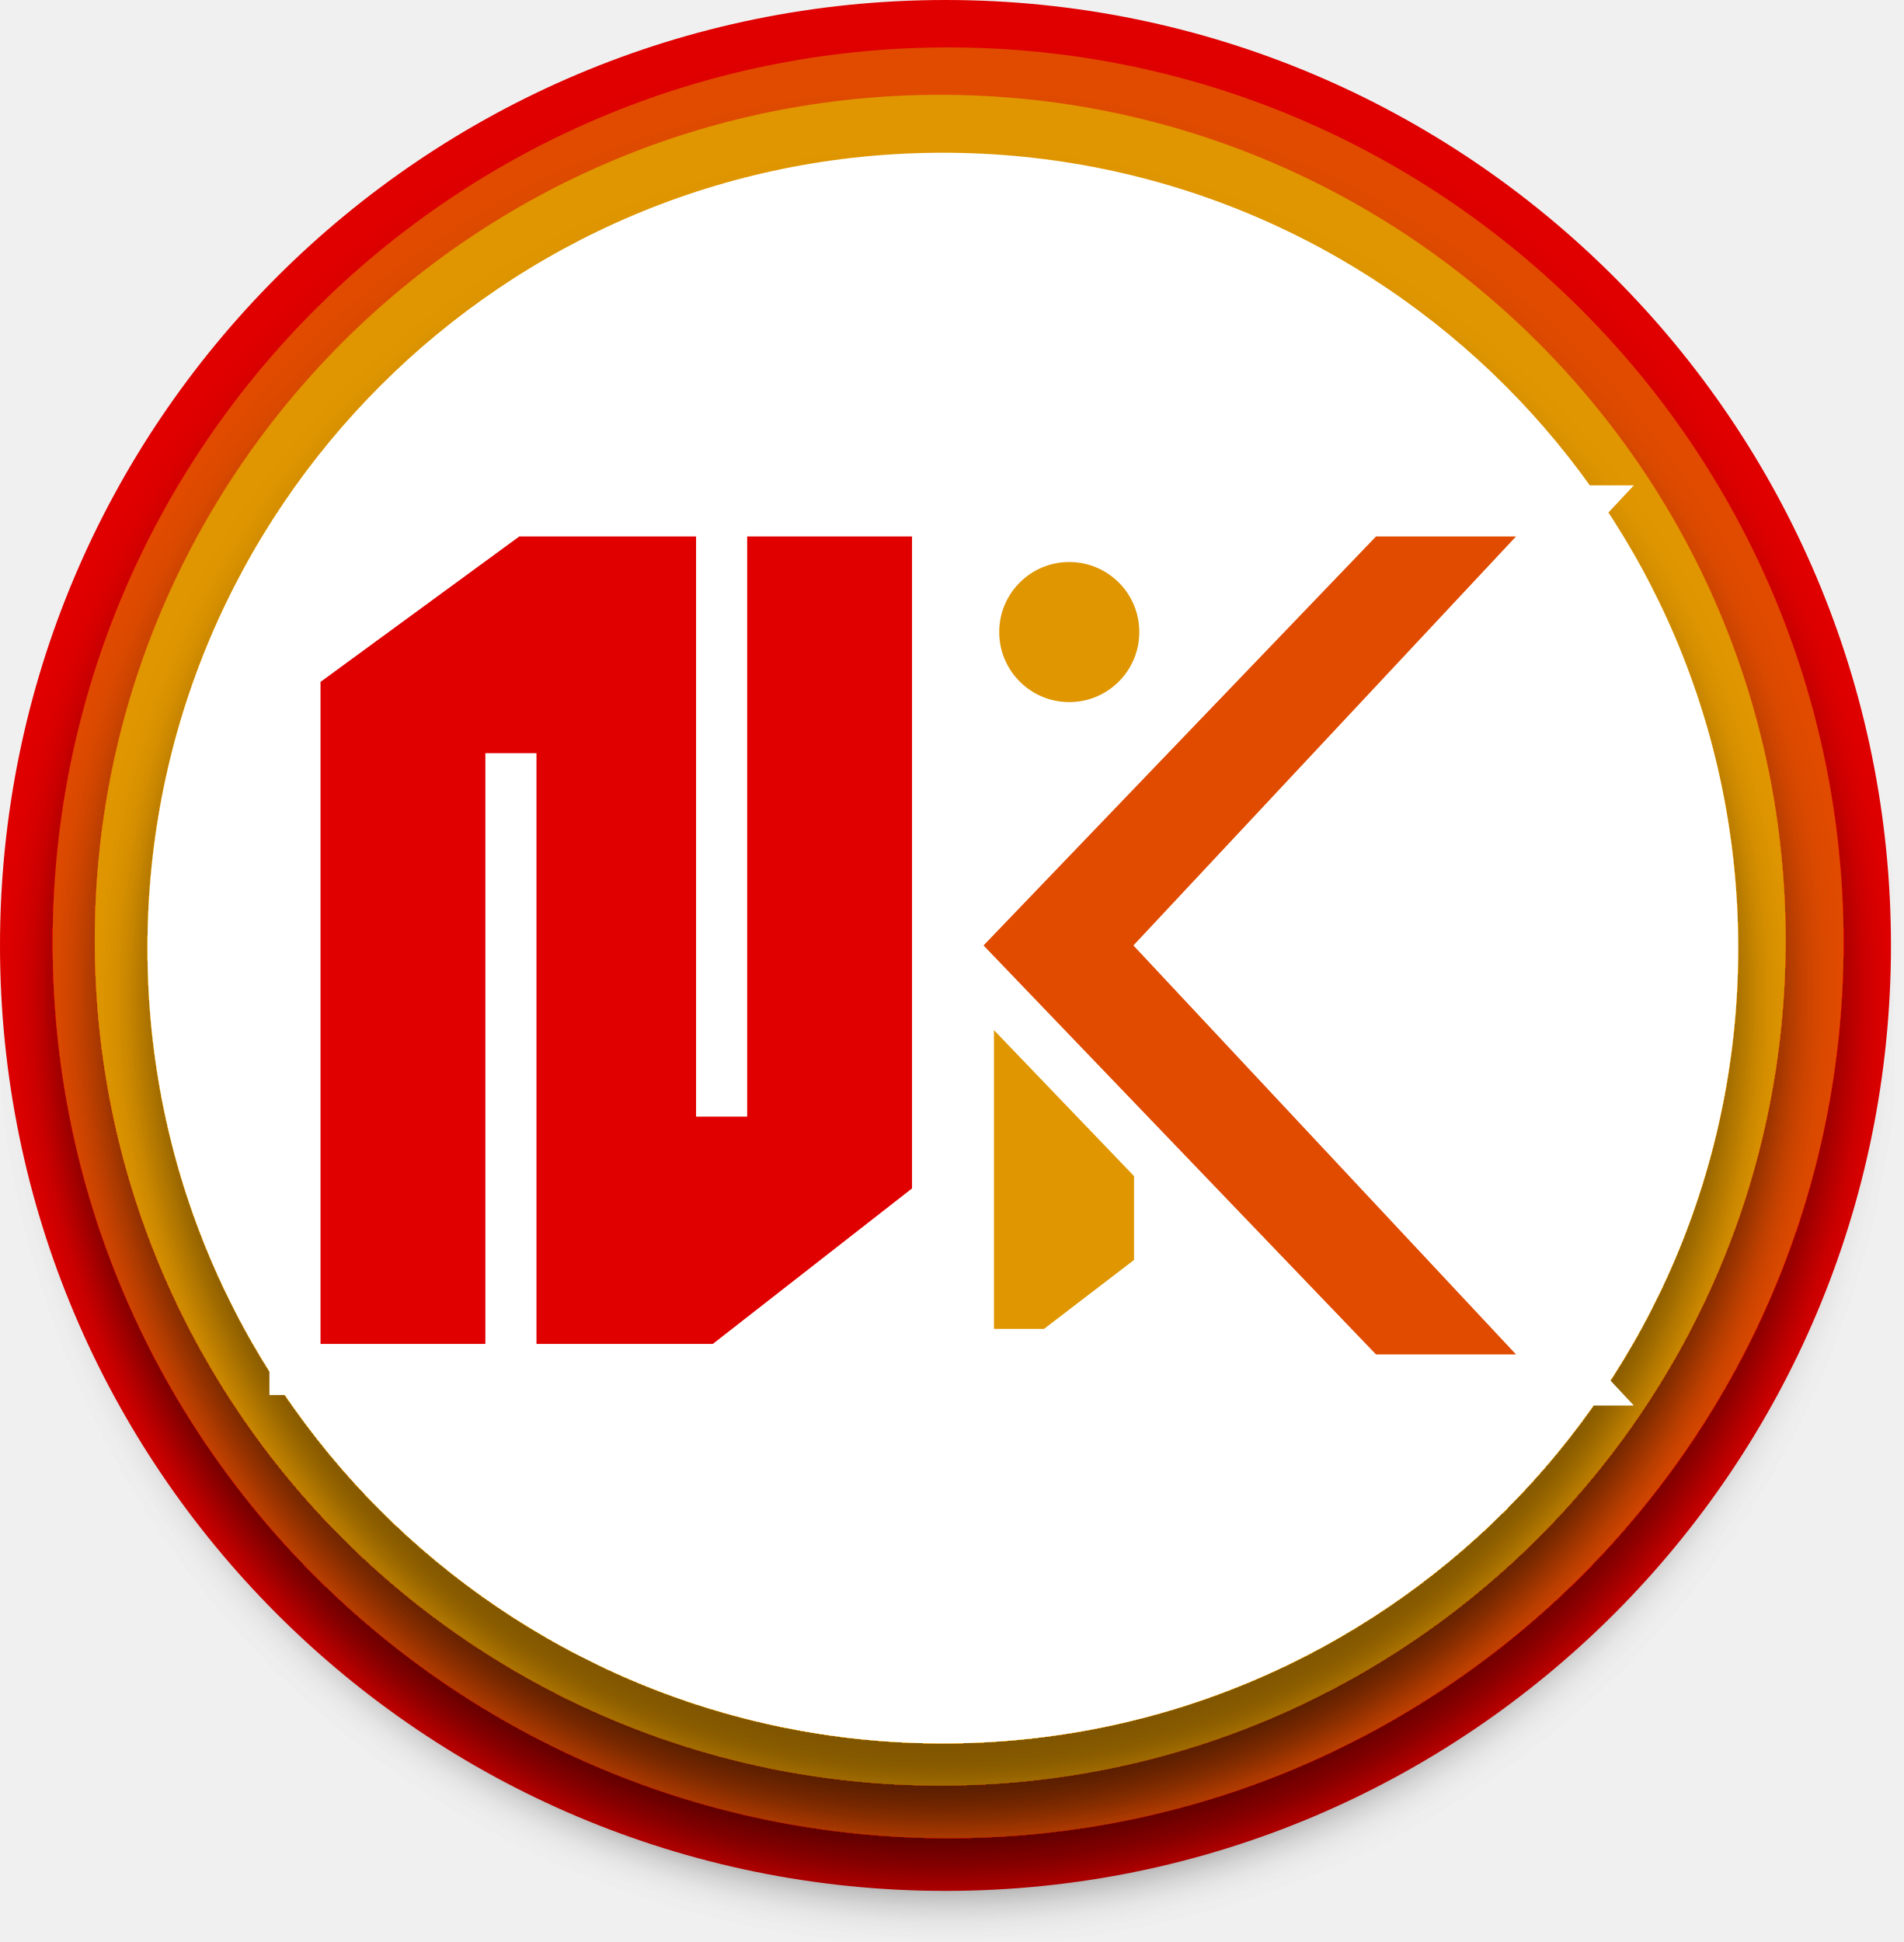
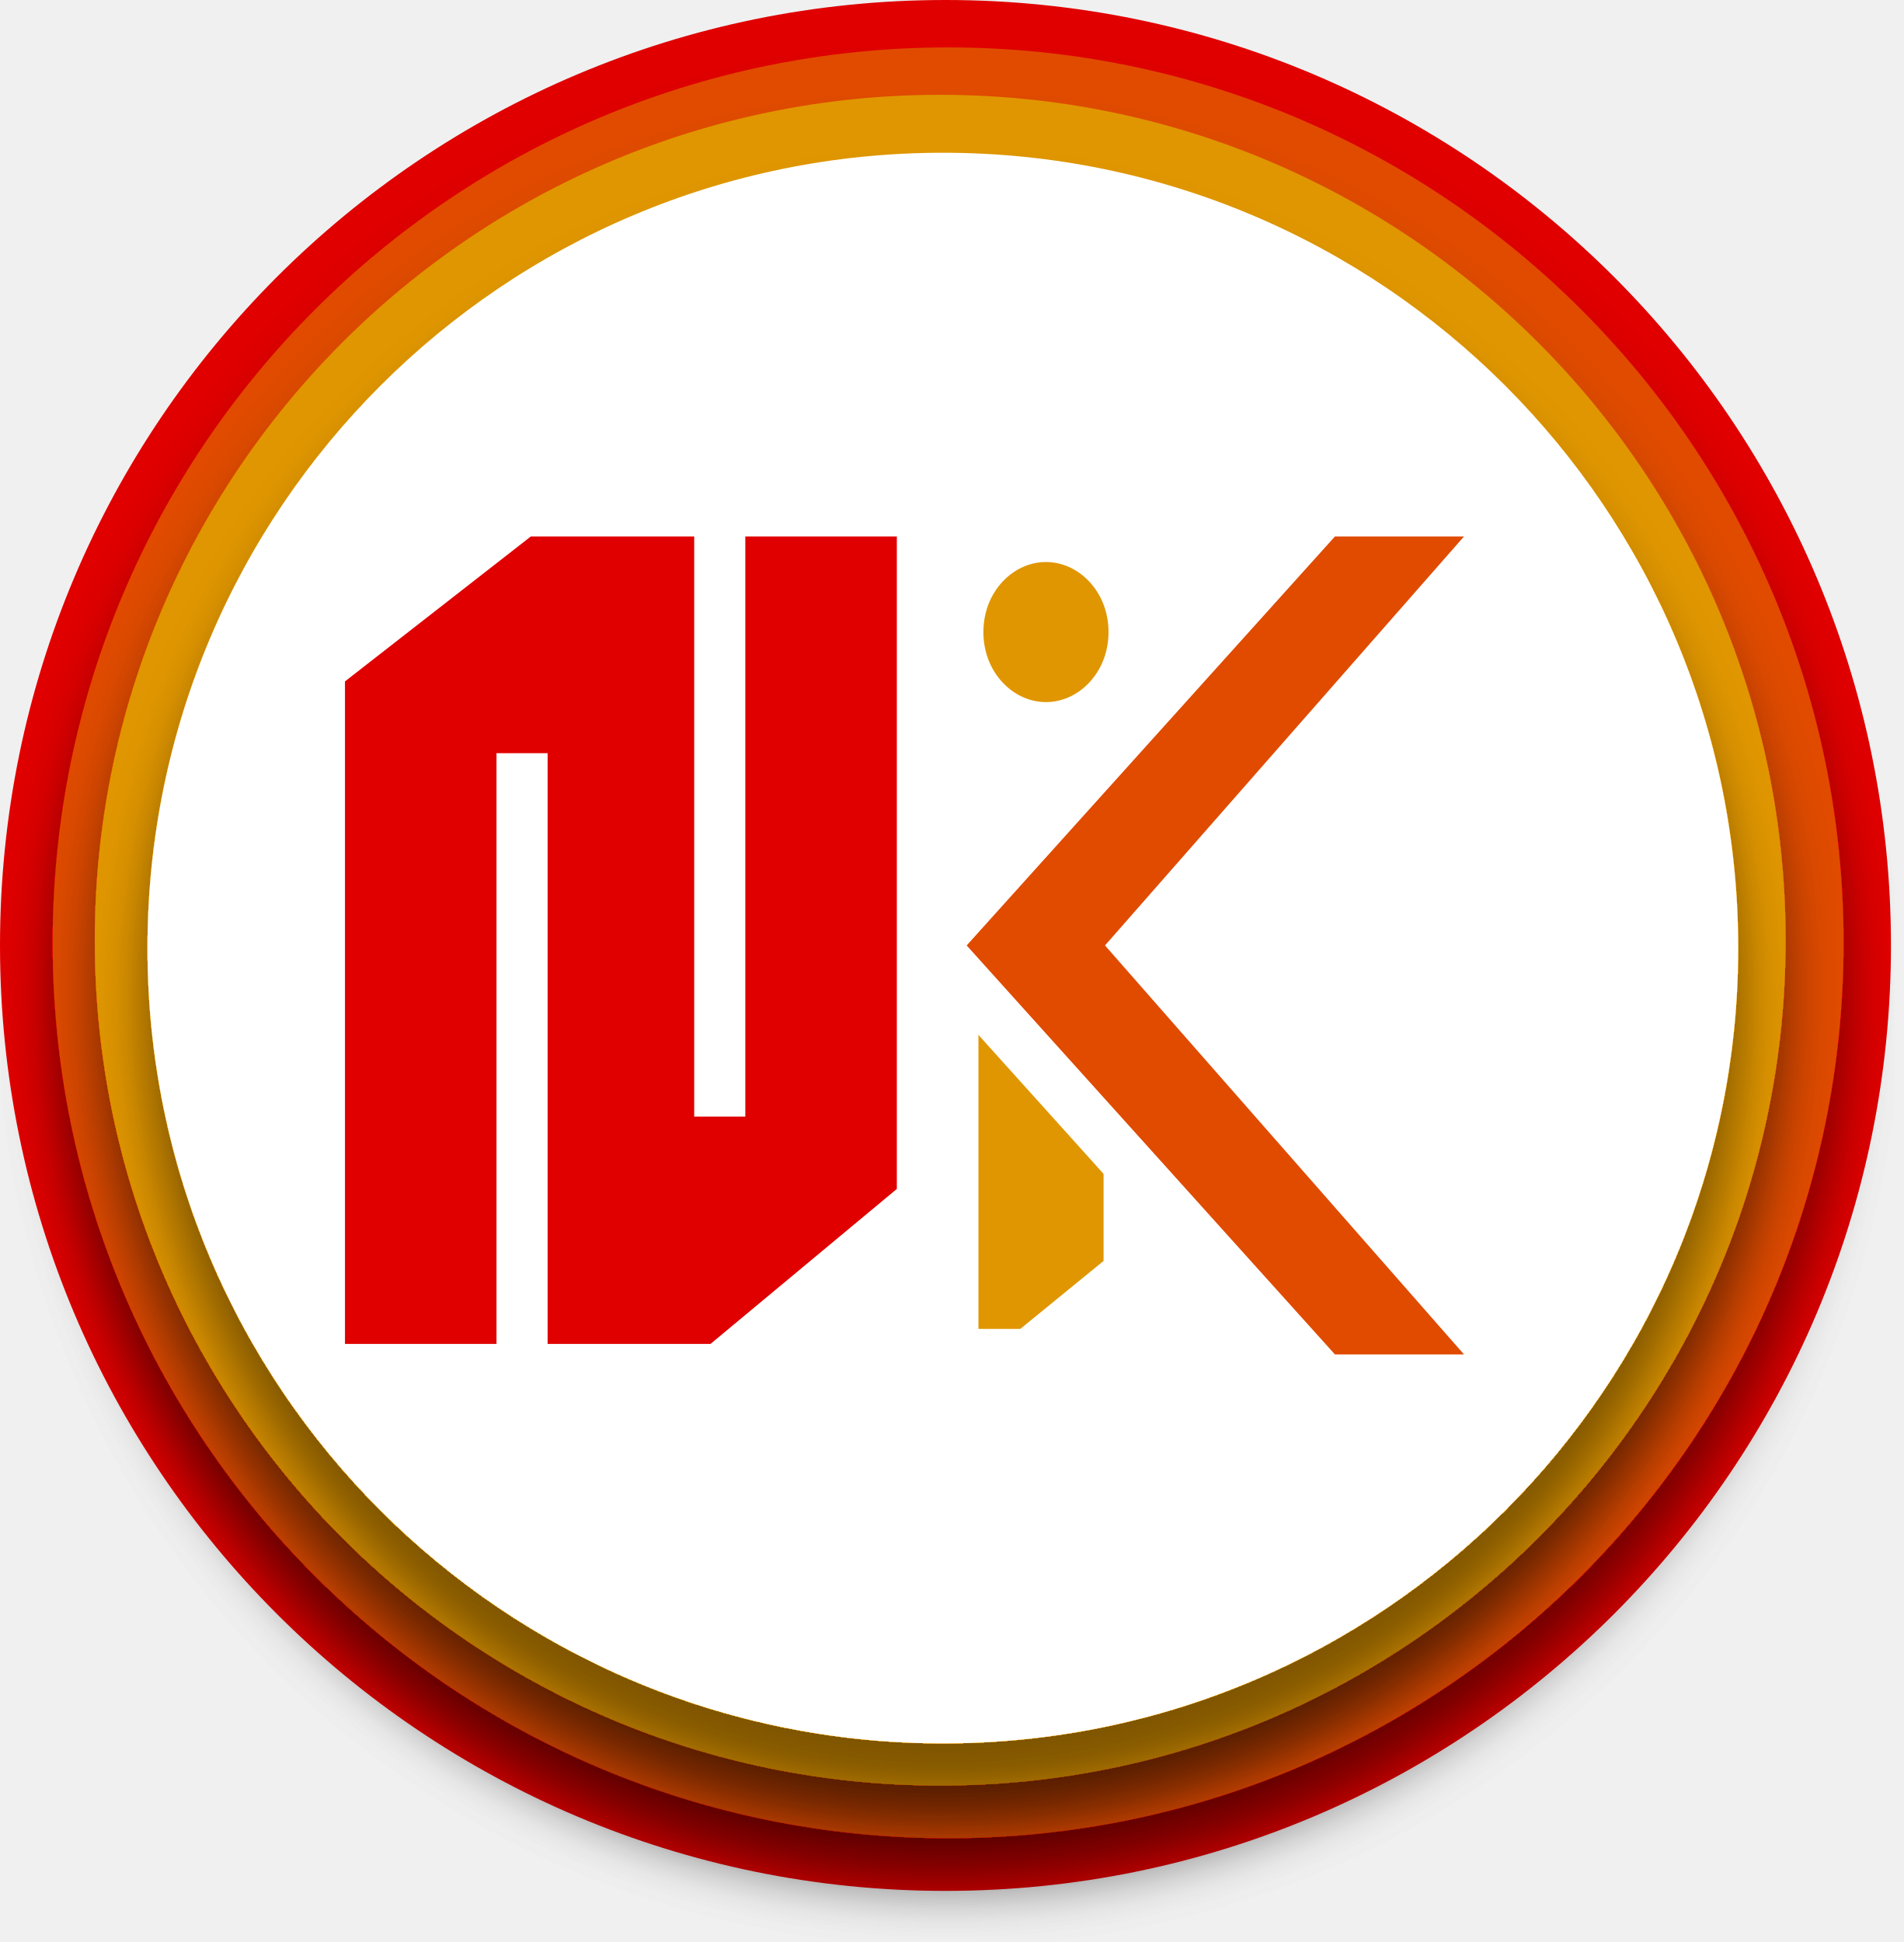
<svg xmlns="http://www.w3.org/2000/svg" width="149" height="152" viewBox="0 0 149 152" fill="none">
  <circle cx="74" cy="74" r="74" fill="#E00000" />
  <g filter="url(#filter0_dd_2_67)">
    <circle cx="74.206" cy="73.794" r="70.084" fill="#E04B00" />
  </g>
  <g filter="url(#filter1_dd_2_67)">
    <circle cx="73.588" cy="73.588" r="66.167" fill="#E09600" />
  </g>
  <g filter="url(#filter2_dd_2_67)">
    <circle cx="73.794" cy="74.206" r="62.251" fill="white" />
  </g>
-   <circle cx="83.688" cy="49.471" r="7.482" fill="#E09600" stroke="white" stroke-width="4" />
-   <path d="M39.989 107.187H23.086V52.357L39.989 39.989L56.479 39.989L73.382 39.989V93.995L56.479 107.187H39.989Z" fill="#E00000" />
-   <path d="M39.989 107.187H23.086L23.086 52.357C39.989 39.989 23.086 52.357 39.989 39.989C56.479 39.989 54.212 39.989 56.479 39.989M39.989 107.187V58.953M39.989 107.187C56.479 107.187 42.462 107.187 56.479 107.187C73.382 93.995 56.479 107.187 73.382 93.995V39.989L56.479 39.989M56.479 39.989V87.398" stroke="white" stroke-width="4" />
-   <path d="M90.758 99.603L82.392 106.011H75.794V74.855L83.871 67.136H90.758V99.603Z" fill="#E09600" stroke="white" stroke-width="4" />
-   <path d="M123.265 39.989H106.843L74.206 74L106.843 108.011H123.265L91.448 74L123.265 39.989Z" fill="#E04B00" stroke="white" stroke-width="4" />
+   <path d="M88.761 49.471C88.761 53.725 85.555 56.953 81.864 56.953C78.173 56.953 74.967 53.725 74.967 49.471C74.967 45.217 78.173 41.989 81.864 41.989C85.555 41.989 88.761 45.217 88.761 49.471Z" fill="#E09600" stroke="white" stroke-width="4" />
+   <path d="M40.86 107.187H25V52.357L40.86 39.989L56.333 39.989L72.193 39.989V93.995L56.333 107.187H40.86Z" fill="#E00000" />
+   <path d="M40.86 107.187H25L25 52.357C40.86 39.989 25 52.357 40.86 39.989C56.333 39.989 54.206 39.989 56.333 39.989M40.86 107.187V58.953M40.86 107.187C56.333 107.187 43.181 107.187 56.333 107.187C72.193 93.995 56.333 107.187 72.193 93.995V39.989L56.333 39.989M56.333 39.989V87.398" stroke="white" stroke-width="4" />
+   <path d="M88.374 99.641L80.571 106.011H74.58V74.818L82.123 67.136H88.374V99.641Z" fill="#E09600" stroke="white" stroke-width="4" />
+   <path d="M119 39.989H103.591L72.967 74L103.591 108.011H119L89.146 74L119 39.989Z" fill="#E04B00" stroke="white" stroke-width="4" />
  <defs>
    <filter id="filter0_dd_2_67" x="0.123" y="3.71" width="148.167" height="148.167" filterUnits="userSpaceOnUse" color-interpolation-filters="sRGB">
      <feFlood flood-opacity="0" result="BackgroundImageFix" />
      <feColorMatrix in="SourceAlpha" type="matrix" values="0 0 0 0 0 0 0 0 0 0 0 0 0 0 0 0 0 0 127 0" result="hardAlpha" />
      <feOffset dy="4" />
      <feGaussianBlur stdDeviation="2" />
      <feComposite in2="hardAlpha" operator="out" />
      <feColorMatrix type="matrix" values="0 0 0 0 0 0 0 0 0 0 0 0 0 0 0 0 0 0 0.25 0" />
      <feBlend mode="normal" in2="BackgroundImageFix" result="effect1_dropShadow_2_67" />
      <feColorMatrix in="SourceAlpha" type="matrix" values="0 0 0 0 0 0 0 0 0 0 0 0 0 0 0 0 0 0 127 0" result="hardAlpha" />
      <feOffset dy="4" />
      <feGaussianBlur stdDeviation="2" />
      <feComposite in2="hardAlpha" operator="out" />
      <feColorMatrix type="matrix" values="0 0 0 0 0 0 0 0 0 0 0 0 0 0 0 0 0 0 0.25 0" />
      <feBlend mode="normal" in2="effect1_dropShadow_2_67" result="effect2_dropShadow_2_67" />
      <feBlend mode="normal" in="SourceGraphic" in2="effect2_dropShadow_2_67" result="shape" />
    </filter>
    <filter id="filter1_dd_2_67" x="3.421" y="7.421" width="140.334" height="140.334" filterUnits="userSpaceOnUse" color-interpolation-filters="sRGB">
      <feFlood flood-opacity="0" result="BackgroundImageFix" />
      <feColorMatrix in="SourceAlpha" type="matrix" values="0 0 0 0 0 0 0 0 0 0 0 0 0 0 0 0 0 0 127 0" result="hardAlpha" />
      <feOffset dy="4" />
      <feGaussianBlur stdDeviation="2" />
      <feComposite in2="hardAlpha" operator="out" />
      <feColorMatrix type="matrix" values="0 0 0 0 0 0 0 0 0 0 0 0 0 0 0 0 0 0 0.25 0" />
      <feBlend mode="normal" in2="BackgroundImageFix" result="effect1_dropShadow_2_67" />
      <feColorMatrix in="SourceAlpha" type="matrix" values="0 0 0 0 0 0 0 0 0 0 0 0 0 0 0 0 0 0 127 0" result="hardAlpha" />
      <feOffset dy="4" />
      <feGaussianBlur stdDeviation="2" />
      <feComposite in2="hardAlpha" operator="out" />
      <feColorMatrix type="matrix" values="0 0 0 0 0 0 0 0 0 0 0 0 0 0 0 0 0 0 0.25 0" />
      <feBlend mode="normal" in2="effect1_dropShadow_2_67" result="effect2_dropShadow_2_67" />
      <feBlend mode="normal" in="SourceGraphic" in2="effect2_dropShadow_2_67" result="shape" />
    </filter>
    <filter id="filter2_dd_2_67" x="7.543" y="11.955" width="132.501" height="132.501" filterUnits="userSpaceOnUse" color-interpolation-filters="sRGB">
      <feFlood flood-opacity="0" result="BackgroundImageFix" />
      <feColorMatrix in="SourceAlpha" type="matrix" values="0 0 0 0 0 0 0 0 0 0 0 0 0 0 0 0 0 0 127 0" result="hardAlpha" />
      <feOffset dy="4" />
      <feGaussianBlur stdDeviation="2" />
      <feComposite in2="hardAlpha" operator="out" />
      <feColorMatrix type="matrix" values="0 0 0 0 0 0 0 0 0 0 0 0 0 0 0 0 0 0 0.25 0" />
      <feBlend mode="normal" in2="BackgroundImageFix" result="effect1_dropShadow_2_67" />
      <feColorMatrix in="SourceAlpha" type="matrix" values="0 0 0 0 0 0 0 0 0 0 0 0 0 0 0 0 0 0 127 0" result="hardAlpha" />
      <feOffset dy="4" />
      <feGaussianBlur stdDeviation="2" />
      <feComposite in2="hardAlpha" operator="out" />
      <feColorMatrix type="matrix" values="0 0 0 0 0 0 0 0 0 0 0 0 0 0 0 0 0 0 0.25 0" />
      <feBlend mode="normal" in2="effect1_dropShadow_2_67" result="effect2_dropShadow_2_67" />
      <feBlend mode="normal" in="SourceGraphic" in2="effect2_dropShadow_2_67" result="shape" />
    </filter>
  </defs>
</svg>
